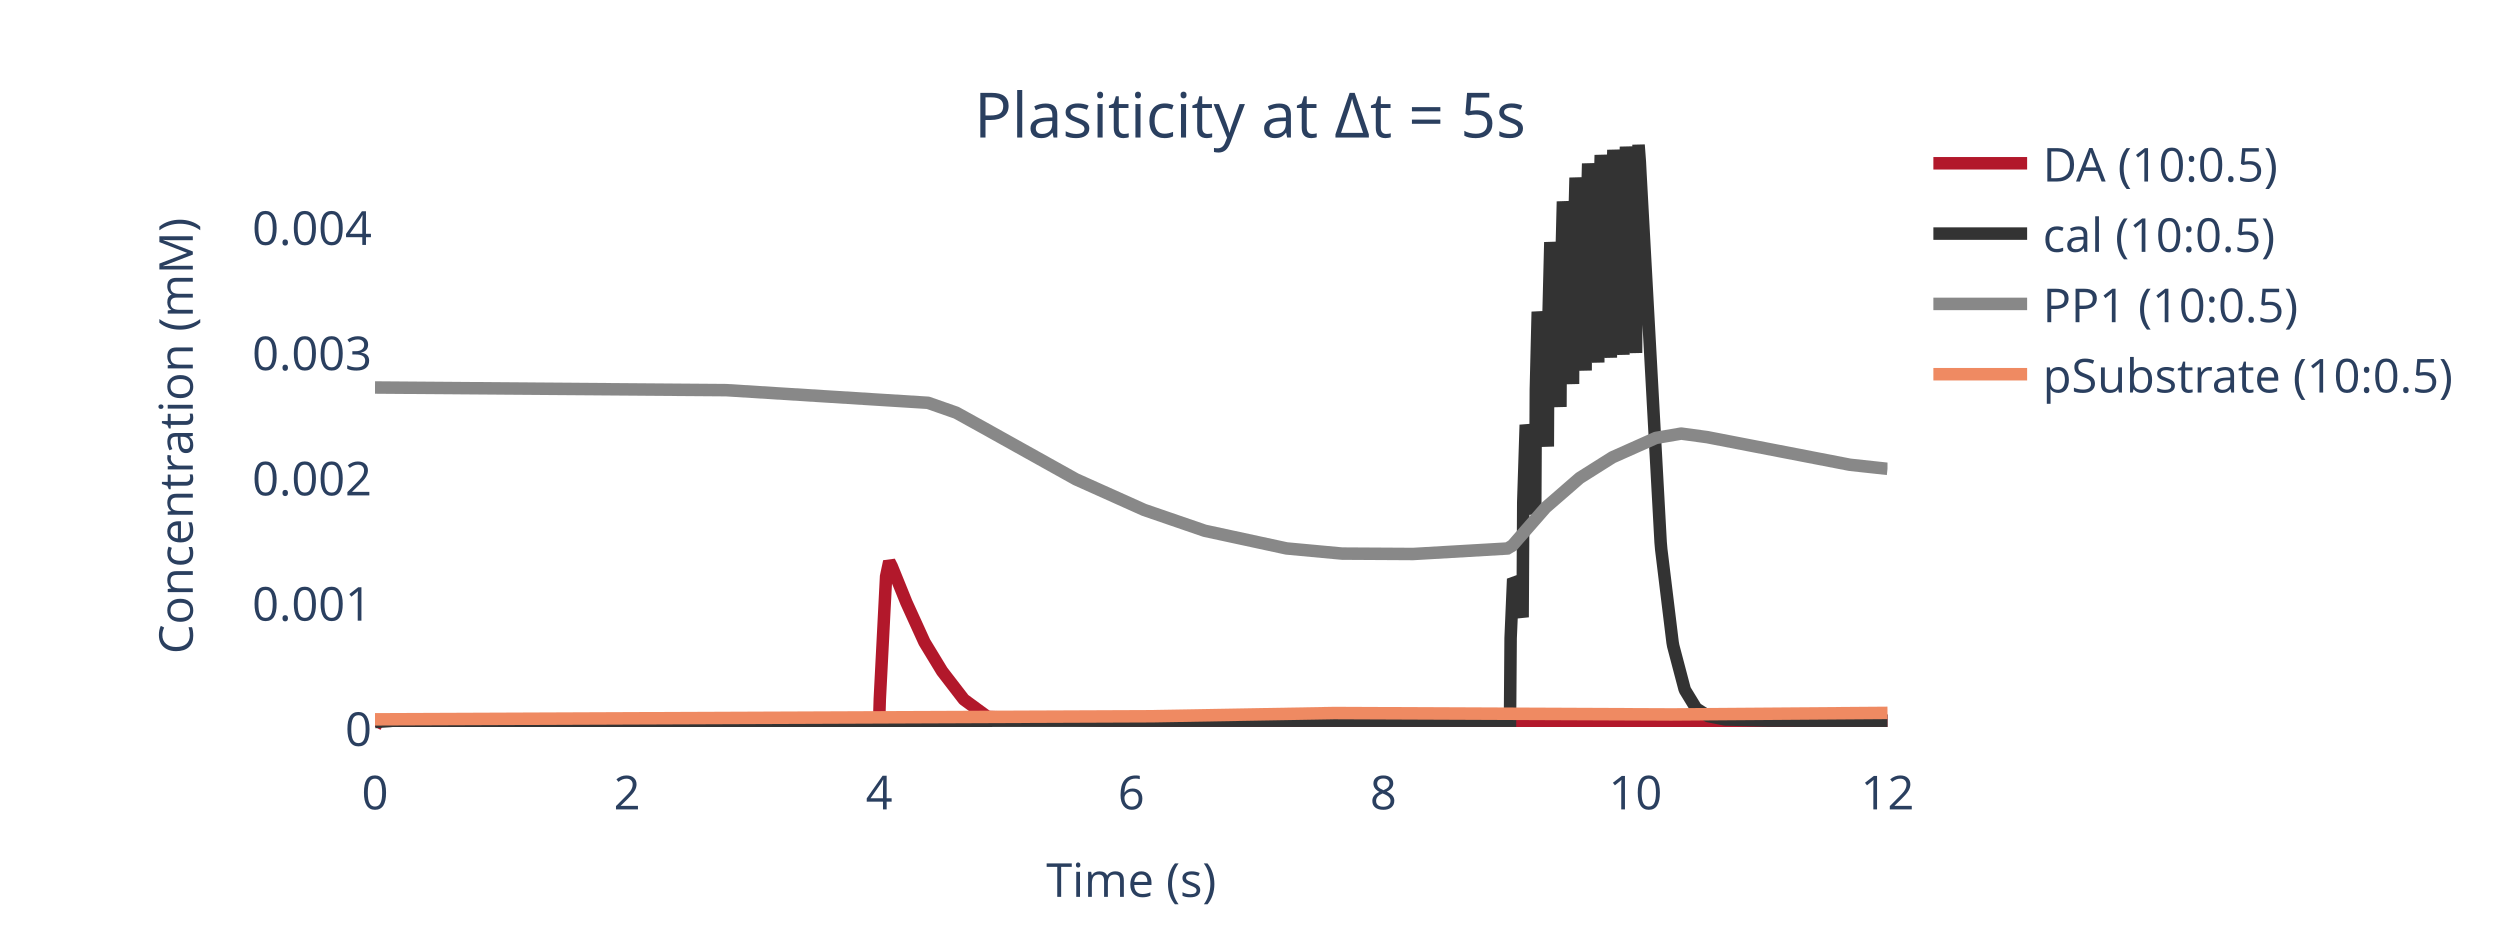
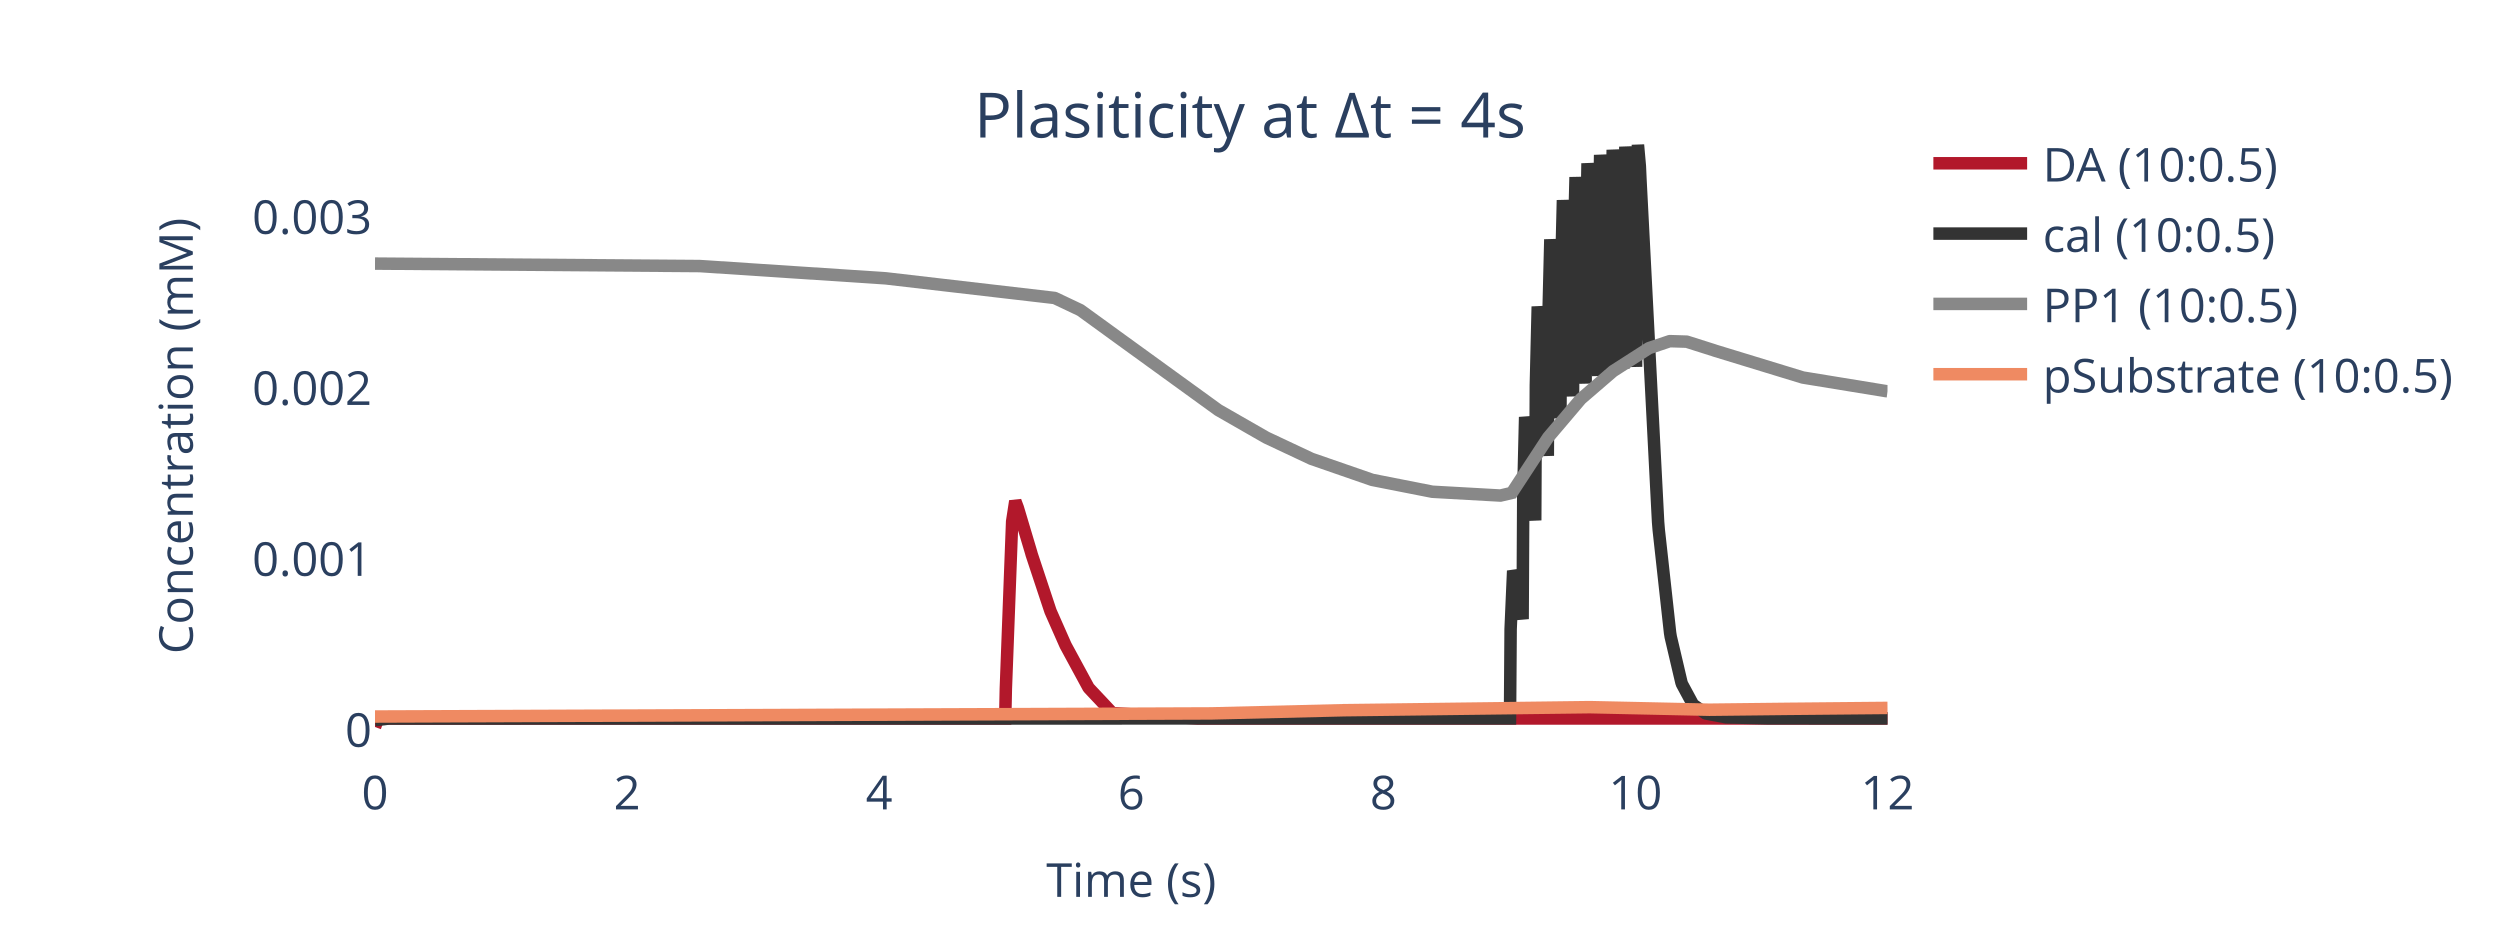
<svg xmlns="http://www.w3.org/2000/svg" class="main-svg" width="800" height="300" style="" viewBox="0 0 800 300">
  <rect x="0" y="0" width="800" height="300" style="fill: rgb(255, 255, 255); fill-opacity: 1;" />
-   <defs id="defs-03fc80">
+   <defs id="defs-db8272">
    <g class="clips">
-       <clipPath id="clip03fc80xyplot" class="plotclip">
+       <clipPath id="clipdb8272xyplot" class="plotclip">
        <rect width="484" height="207" />
      </clipPath>
-       <clipPath class="axesclip" id="clip03fc80x">
+       <clipPath class="axesclip" id="clipdb8272x">
        <rect x="120" y="0" width="484" height="300" />
      </clipPath>
-       <clipPath class="axesclip" id="clip03fc80y">
+       <clipPath class="axesclip" id="clipdb8272y">
        <rect x="0" y="36" width="800" height="207" />
      </clipPath>
-       <clipPath class="axesclip" id="clip03fc80xy">
+       <clipPath class="axesclip" id="clipdb8272xy">
        <rect x="120" y="36" width="484" height="207" />
      </clipPath>
    </g>
    <g class="gradients" />
    <g class="patterns" />
  </defs>
  <g class="bglayer" />
  <g class="layer-below">
    <g class="imagelayer" />
    <g class="shapelayer" />
  </g>
  <g class="cartesianlayer">
    <g class="subplot xy">
      <g class="layer-subplot">
        <g class="shapelayer" />
        <g class="imagelayer" />
      </g>
      <g class="minor-gridlayer">
        <g class="x" />
        <g class="y" />
      </g>
      <g class="gridlayer">
        <g class="x">
          <path class="xgrid crisp" transform="translate(200.67,0)" d="M0,36v207" style="stroke: rgb(255, 255, 255); stroke-opacity: 1; stroke-width: 1px;" />
          <path class="xgrid crisp" transform="translate(281.33,0)" d="M0,36v207" style="stroke: rgb(255, 255, 255); stroke-opacity: 1; stroke-width: 1px;" />
          <path class="xgrid crisp" transform="translate(362,0)" d="M0,36v207" style="stroke: rgb(255, 255, 255); stroke-opacity: 1; stroke-width: 1px;" />
          <path class="xgrid crisp" transform="translate(442.67,0)" d="M0,36v207" style="stroke: rgb(255, 255, 255); stroke-opacity: 1; stroke-width: 1px;" />
          <path class="xgrid crisp" transform="translate(523.33,0)" d="M0,36v207" style="stroke: rgb(255, 255, 255); stroke-opacity: 1; stroke-width: 1px;" />
        </g>
        <g class="y">
-           <path class="ygrid crisp" transform="translate(0,193.37)" d="M120,0h484" style="stroke: rgb(255, 255, 255); stroke-opacity: 1; stroke-width: 1px;" />
-           <path class="ygrid crisp" transform="translate(0,153.28)" d="M120,0h484" style="stroke: rgb(255, 255, 255); stroke-opacity: 1; stroke-width: 1px;" />
-           <path class="ygrid crisp" transform="translate(0,113.2)" d="M120,0h484" style="stroke: rgb(255, 255, 255); stroke-opacity: 1; stroke-width: 1px;" />
-           <path class="ygrid crisp" transform="translate(0,73.12)" d="M120,0h484" style="stroke: rgb(255, 255, 255); stroke-opacity: 1; stroke-width: 1px;" />
+           <path class="ygrid crisp" transform="translate(0,179.03)" d="M120,0h484" style="stroke: rgb(255, 255, 255); stroke-opacity: 1; stroke-width: 1px;" />
+           <path class="ygrid crisp" transform="translate(0,124.32)" d="M120,0h484" style="stroke: rgb(255, 255, 255); stroke-opacity: 1; stroke-width: 1px;" />
+           <path class="ygrid crisp" transform="translate(0,69.6)" d="M120,0h484" style="stroke: rgb(255, 255, 255); stroke-opacity: 1; stroke-width: 1px;" />
        </g>
      </g>
      <g class="zerolinelayer">
        <path class="xzl zl crisp" transform="translate(120,0)" d="M0,36v207" style="stroke: rgb(255, 255, 255); stroke-opacity: 1; stroke-width: 2px;" />
-         <path class="yzl zl crisp" transform="translate(0,233.45)" d="M120,0h484" style="stroke: rgb(255, 255, 255); stroke-opacity: 1; stroke-width: 2px;" />
+         <path class="yzl zl crisp" transform="translate(0,233.74)" d="M120,0h484" style="stroke: rgb(255, 255, 255); stroke-opacity: 1; stroke-width: 2px;" />
      </g>
      <g class="layer-between">
        <g class="shapelayer" />
        <g class="imagelayer" />
      </g>
      <path class="xlines-below" />
      <path class="ylines-below" />
      <g class="overlines-below" />
      <g class="xaxislayer-below" />
      <g class="yaxislayer-below" />
      <g class="overaxes-below" />
      <g class="overplot">
-         <g class="xy" transform="translate(120,36)" clip-path="url(#clip03fc80xyplot)">
+         <g class="xy" transform="translate(120,36)" clip-path="url(#clipdb8272xyplot)">
          <g class="scatterlayer mlayer">
-             <g class="trace scatter trace23585c" style="stroke-miterlimit: 2; opacity: 1;">
-               <g class="fills" />
-               <g class="errorbars" />
-               <g class="lines">
-                 <path class="js-line" d="M0,196.65L1.01,194.65L1.21,194.65L161.33,194.65L161.54,187.66L163.55,148.46L163.75,147.5L164.56,143.68L165.17,144.87L165.37,145.26L169.8,156.2L170.01,156.73L175.65,169.12L175.85,169.54L181.3,178.51L181.5,178.83L188.36,187.74L188.56,187.93L196.02,193.4L196.22,193.42L233.73,194.65L233.93,194.65L484,194.65" style="vector-effect: none; fill: none; stroke: rgb(178, 24, 43); stroke-opacity: 1; stroke-width: 4px; opacity: 1;" />
-               </g>
-               <g class="points" />
-               <g class="text" />
-             </g>
-             <g class="trace scatter trace13c687" style="stroke-miterlimit: 2; opacity: 1;">
-               <g class="fills" />
-               <g class="errorbars" />
-               <g class="lines">
-                 <path class="js-line" d="M0,195.05L5.65,194.64L5.85,194.64L363.2,194.62L363.4,168.25L364.21,149.25L364.61,149.69L364.82,150.26L367.24,161.53L367.44,124.76L368.24,99.95L368.65,102.09L368.85,103.69L371.27,128.56L371.47,88.75L372.08,63.76L372.68,68.49L372.88,71.09L375.3,106.89L375.5,65.95L376.11,41.5L376.71,48.17L376.92,51.44L379.34,94.21L379.54,52.59L380.14,28.48L380.55,32.94L380.75,36.31L383.37,86.87L383.57,44.8L384.18,20.86L384.58,25.75L384.78,29.36L387.4,82.56L387.6,40.21L388.21,16.33L388.61,21.49L388.81,25.23L391.44,80L391.64,37.46L392.24,13.61L392.65,18.92L392.85,22.75L395.47,78.45L395.67,35.8L396.28,11.97L396.68,17.37L396.88,21.24L399.5,77.51L399.7,34.79L400.31,10.96L400.71,16.42L400.91,20.33L403.54,76.94L403.74,34.17L404.34,10.35L404.75,15.84L404.95,19.77L411.4,137.52L411.6,139.83L415.23,169.57L415.43,170.69L419.06,184.47L419.27,184.96L422.69,190.57L422.9,190.77L426.53,193.1L426.73,193.17L431.97,194.21L432.17,194.23L445.89,194.6L446.09,194.6L466.46,194.62L466.66,194.62L484,194.62" style="vector-effect: none; fill: none; stroke: rgb(51, 51, 51); stroke-opacity: 1; stroke-width: 4px; opacity: 1;" />
-               </g>
-               <g class="points" />
-               <g class="text" />
-             </g>
-             <g class="trace scatter trace3ff94a" style="stroke-miterlimit: 2; opacity: 1;">
-               <g class="fills" />
-               <g class="errorbars" />
-               <g class="lines">
-                 <path class="js-line" d="M0,88L112.33,88.85L112.53,88.86L176.86,92.89L177.06,92.93L185.94,96.04L186.14,96.14L196.63,101.94L196.83,102.06L224.25,117.35L224.46,117.45L246.03,127.13L246.24,127.21L265.39,133.8L265.6,133.86L291.61,139.48L291.81,139.51L309.36,141.14L309.56,141.15L332.15,141.28L332.35,141.27L362.19,139.53L362.4,139.51L364.01,138.55L364.21,138.3L374.5,126.54L374.7,126.34L385.39,117.05L385.59,116.9L395.87,110.41L396.07,110.3L409.79,104.18L409.99,104.12L417.85,102.77L418.06,102.76L426.53,103.92L426.73,103.97L471.9,112.71L472.1,112.74L484,114.03" style="vector-effect: none; fill: none; stroke: rgb(136, 136, 136); stroke-opacity: 1; stroke-width: 4px; opacity: 1;" />
-               </g>
-               <g class="points" />
-               <g class="text" />
-             </g>
-             <g class="trace scatter trace058be5" style="stroke-miterlimit: 2; opacity: 1;">
-               <g class="fills" />
-               <g class="errorbars" />
-               <g class="lines">
-                 <path class="js-line" d="M0,194.19L249.26,193.19L249.46,193.18L306.53,192.18L306.74,192.17L414.22,192.62L414.43,192.63L484,192.12" style="vector-effect: none; fill: none; stroke: rgb(239, 138, 98); stroke-opacity: 1; stroke-width: 4px; opacity: 1;" />
+             <g class="trace scatter trace19a028" style="stroke-miterlimit: 2; opacity: 1;">
+               <g class="fills" />
+               <g class="errorbars" />
+               <g class="lines">
+                 <path class="js-line" d="M0,196.65L1.01,193.91L1.21,193.91L201.67,193.91L201.87,184.37L203.89,130.87L204.09,129.56L204.89,124.35L205.5,125.97L205.7,126.51L209.94,140.7L210.14,141.43L215.99,159.07L216.19,159.65L220.83,170.16L221.03,170.59L228.29,183.98L228.49,184.24L235.95,192.18L236.15,192.2L263.18,193.91L263.38,193.91L484,193.91" style="vector-effect: none; fill: none; stroke: rgb(178, 24, 43); stroke-opacity: 1; stroke-width: 4px; opacity: 1;" />
+               </g>
+               <g class="points" />
+               <g class="text" />
+             </g>
+             <g class="trace scatter tracee970c8" style="stroke-miterlimit: 2; opacity: 1;">
+               <g class="fills" />
+               <g class="errorbars" />
+               <g class="lines">
+                 <path class="js-line" d="M0,194.46L4.44,193.93L4.64,193.93L363.2,193.89L363.4,165.35L364.21,146.64L364.61,147.84L364.82,148.75L367.24,162.11L367.44,122.29L368.04,97.45L368.65,101.04L368.85,103.09L371.27,130.52L371.47,87.32L372.08,62.09L372.48,65.69L372.68,68.52L375.3,109.86L375.5,65.35L376.11,40.6L376.51,45.48L376.71,48.98L379.34,97.8L379.54,52.5L380.14,28.05L380.55,33.69L380.75,37.59L383.37,90.82L383.57,45.01L384.18,20.68L384.58,26.77L384.78,30.9L387.4,86.73L387.6,40.58L388.01,16.27L388.61,22.66L388.81,26.93L391.44,84.29L391.64,37.93L392.04,13.58L392.65,20.18L392.85,24.54L395.47,82.82L395.67,36.32L396.07,11.95L396.68,18.68L396.88,23.09L399.5,81.92L399.7,35.35L400.11,10.96L400.71,17.77L400.91,22.2L403.54,81.38L403.74,34.75L404.14,10.35L404.75,17.21L404.95,21.66L410.59,131.03L410.8,133.58L414.43,166.53L414.63,167.77L418.06,182.38L418.26,182.95L421.69,189.31L421.89,189.55L425.72,192.25L425.92,192.33L432.37,193.55L432.58,193.56L445.68,193.87L445.89,193.87L466.25,193.89L466.46,193.89L484,193.89" style="vector-effect: none; fill: none; stroke: rgb(51, 51, 51); stroke-opacity: 1; stroke-width: 4px; opacity: 1;" />
+               </g>
+               <g class="points" />
+               <g class="text" />
+             </g>
+             <g class="trace scatter trace439167" style="stroke-miterlimit: 2; opacity: 1;">
+               <g class="fills" />
+               <g class="errorbars" />
+               <g class="lines">
+                 <path class="js-line" d="M0,48.35L103.86,49.14L104.06,49.15L163.35,53.06L163.55,53.08L217.4,59.34L217.6,59.4L225.67,63.22L225.87,63.35L235.14,70.07L235.35,70.23L269.83,95.21L270.03,95.33L285.16,104L285.36,104.1L299.48,110.74L299.68,110.83L319.04,117.54L319.24,117.59L338.2,121.33L338.4,121.36L359.98,122.57L360.18,122.57L363.81,121.72L364.01,121.39L375.3,104.14L375.5,103.87L385.79,91.75L385.99,91.55L396.07,82.87L396.28,82.71L407.57,75.47L407.77,75.37L414.22,73.2L414.43,73.17L419.67,73.33L419.87,73.37L428.54,76.12L428.74,76.2L456.78,84.77L456.98,84.82L483.4,89.14L483.6,89.16L484,89.21" style="vector-effect: none; fill: none; stroke: rgb(136, 136, 136); stroke-opacity: 1; stroke-width: 4px; opacity: 1;" />
+               </g>
+               <g class="points" />
+               <g class="text" />
+             </g>
+             <g class="trace scatter trace610ebf" style="stroke-miterlimit: 2; opacity: 1;">
+               <g class="fills" />
+               <g class="errorbars" />
+               <g class="lines">
+                 <path class="js-line" d="M0,193.29L267.81,192.29L268.02,192.28L309.56,191.28L309.76,191.27L388.61,190.29L388.81,190.29L426.93,191.11L427.13,191.11L452.94,190.82L453.15,190.82L484,190.53" style="vector-effect: none; fill: none; stroke: rgb(239, 138, 98); stroke-opacity: 1; stroke-width: 4px; opacity: 1;" />
              </g>
              <g class="points" />
              <g class="text" />
            </g>
          </g>
        </g>
      </g>
      <g class="zerolinelayer-above" />
      <path class="xlines-above crisp" d="M0,0" style="fill: none;" />
      <path class="ylines-above crisp" d="M0,0" style="fill: none;" />
      <g class="overlines-above" />
      <g class="xaxislayer-above">
        <g class="xtick">
          <text text-anchor="middle" x="0" y="259" transform="translate(120,0)" style="font-family: 'Open Sans', verdana, arial, sans-serif; font-size: 15px; fill: rgb(42, 63, 95); fill-opacity: 1; white-space: pre;">0</text>
        </g>
        <g class="xtick">
          <text text-anchor="middle" x="0" y="259" style="font-family: 'Open Sans', verdana, arial, sans-serif; font-size: 15px; fill: rgb(42, 63, 95); fill-opacity: 1; white-space: pre;" transform="translate(200.67,0)">2</text>
        </g>
        <g class="xtick">
          <text text-anchor="middle" x="0" y="259" style="font-family: 'Open Sans', verdana, arial, sans-serif; font-size: 15px; fill: rgb(42, 63, 95); fill-opacity: 1; white-space: pre;" transform="translate(281.33,0)">4</text>
        </g>
        <g class="xtick">
          <text text-anchor="middle" x="0" y="259" style="font-family: 'Open Sans', verdana, arial, sans-serif; font-size: 15px; fill: rgb(42, 63, 95); fill-opacity: 1; white-space: pre;" transform="translate(362,0)">6</text>
        </g>
        <g class="xtick">
          <text text-anchor="middle" x="0" y="259" style="font-family: 'Open Sans', verdana, arial, sans-serif; font-size: 15px; fill: rgb(42, 63, 95); fill-opacity: 1; white-space: pre;" transform="translate(442.67,0)">8</text>
        </g>
        <g class="xtick">
          <text text-anchor="middle" x="0" y="259" style="font-family: 'Open Sans', verdana, arial, sans-serif; font-size: 15px; fill: rgb(42, 63, 95); fill-opacity: 1; white-space: pre;" transform="translate(523.33,0)">10</text>
        </g>
        <g class="xtick">
          <text text-anchor="middle" x="0" y="259" style="font-family: 'Open Sans', verdana, arial, sans-serif; font-size: 15px; fill: rgb(42, 63, 95); fill-opacity: 1; white-space: pre;" transform="translate(604,0)">12</text>
        </g>
      </g>
      <g class="yaxislayer-above">
        <g class="ytick">
-           <text text-anchor="end" x="119" y="5.25" transform="translate(0,233.45)" style="font-family: 'Open Sans', verdana, arial, sans-serif; font-size: 15px; fill: rgb(42, 63, 95); fill-opacity: 1; white-space: pre;">0</text>
-         </g>
-         <g class="ytick">
-           <text text-anchor="end" x="119" y="5.25" style="font-family: 'Open Sans', verdana, arial, sans-serif; font-size: 15px; fill: rgb(42, 63, 95); fill-opacity: 1; white-space: pre;" transform="translate(0,193.37)">0.001</text>
-         </g>
-         <g class="ytick">
-           <text text-anchor="end" x="119" y="5.25" style="font-family: 'Open Sans', verdana, arial, sans-serif; font-size: 15px; fill: rgb(42, 63, 95); fill-opacity: 1; white-space: pre;" transform="translate(0,153.28)">0.002</text>
-         </g>
-         <g class="ytick">
-           <text text-anchor="end" x="119" y="5.25" style="font-family: 'Open Sans', verdana, arial, sans-serif; font-size: 15px; fill: rgb(42, 63, 95); fill-opacity: 1; white-space: pre;" transform="translate(0,113.2)">0.003</text>
-         </g>
-         <g class="ytick">
-           <text text-anchor="end" x="119" y="5.25" style="font-family: 'Open Sans', verdana, arial, sans-serif; font-size: 15px; fill: rgb(42, 63, 95); fill-opacity: 1; white-space: pre;" transform="translate(0,73.12)">0.004</text>
+           <text text-anchor="end" x="119" y="5.25" transform="translate(0,233.74)" style="font-family: 'Open Sans', verdana, arial, sans-serif; font-size: 15px; fill: rgb(42, 63, 95); fill-opacity: 1; white-space: pre;">0</text>
+         </g>
+         <g class="ytick">
+           <text text-anchor="end" x="119" y="5.25" style="font-family: 'Open Sans', verdana, arial, sans-serif; font-size: 15px; fill: rgb(42, 63, 95); fill-opacity: 1; white-space: pre;" transform="translate(0,179.03)">0.001</text>
+         </g>
+         <g class="ytick">
+           <text text-anchor="end" x="119" y="5.25" style="font-family: 'Open Sans', verdana, arial, sans-serif; font-size: 15px; fill: rgb(42, 63, 95); fill-opacity: 1; white-space: pre;" transform="translate(0,124.32)">0.002</text>
+         </g>
+         <g class="ytick">
+           <text text-anchor="end" x="119" y="5.25" style="font-family: 'Open Sans', verdana, arial, sans-serif; font-size: 15px; fill: rgb(42, 63, 95); fill-opacity: 1; white-space: pre;" transform="translate(0,69.6)">0.003</text>
        </g>
      </g>
      <g class="overaxes-above" />
    </g>
  </g>
  <g class="polarlayer" />
  <g class="smithlayer" />
  <g class="ternarylayer" />
  <g class="geolayer" />
  <g class="funnelarealayer" />
  <g class="pielayer" />
  <g class="iciclelayer" />
  <g class="treemaplayer" />
  <g class="sunburstlayer" />
  <g class="glimages" />
-   <defs id="topdefs-03fc80">
+   <defs id="topdefs-db8272">
    <g class="clips" />
-     <clipPath id="legend03fc80">
+     <clipPath id="legenddb8272">
      <rect width="174" height="100" x="0" y="0" />
    </clipPath>
  </defs>
  <g class="layer-above">
    <g class="imagelayer" />
    <g class="shapelayer" />
  </g>
  <g class="infolayer">
    <g class="legend" pointer-events="all" transform="translate(613.68,36)">
      <rect class="bg" shape-rendering="crispEdges" style="stroke: rgb(68, 68, 68); stroke-opacity: 1; fill: rgb(255, 255, 255); fill-opacity: 1; stroke-width: 0px;" width="174" height="100" x="0" y="0" />
-       <g class="scrollbox" transform="" clip-path="url(#legend03fc80)">
+       <g class="scrollbox" transform="" clip-path="url(#legenddb8272)">
        <g class="groups">
          <g class="traces" transform="translate(0,16.25)" style="opacity: 1;">
            <text class="legendtext" text-anchor="start" x="40" y="5.85" style="font-family: 'Open Sans', verdana, arial, sans-serif; font-size: 15px; fill: rgb(42, 63, 95); fill-opacity: 1; white-space: pre;">DA (10:0.5)</text>
            <g class="layers" style="opacity: 1;">
              <g class="legendfill" />
              <g class="legendlines">
                <path class="js-line" d="M5,0h30" style="fill: none; stroke: rgb(178, 24, 43); stroke-opacity: 1; stroke-width: 4px;" />
              </g>
              <g class="legendsymbols">
                <g class="legendpoints" />
              </g>
            </g>
            <rect class="legendtoggle" x="0" y="-11.25" width="168.422" height="22.5" style="fill: rgb(0, 0, 0); fill-opacity: 0;" />
          </g>
          <g class="traces" transform="translate(0,38.75)" style="opacity: 1;">
            <text class="legendtext" text-anchor="start" x="40" y="5.85" style="font-family: 'Open Sans', verdana, arial, sans-serif; font-size: 15px; fill: rgb(42, 63, 95); fill-opacity: 1; white-space: pre;">cal (10:0.5)</text>
            <g class="layers" style="opacity: 1;">
              <g class="legendfill" />
              <g class="legendlines">
                <path class="js-line" d="M5,0h30" style="fill: none; stroke: rgb(51, 51, 51); stroke-opacity: 1; stroke-width: 4px;" />
              </g>
              <g class="legendsymbols">
                <g class="legendpoints" />
              </g>
            </g>
            <rect class="legendtoggle" x="0" y="-11.25" width="168.422" height="22.5" style="fill: rgb(0, 0, 0); fill-opacity: 0;" />
          </g>
          <g class="traces" transform="translate(0,61.25)" style="opacity: 1;">
            <text class="legendtext" text-anchor="start" x="40" y="5.85" style="font-family: 'Open Sans', verdana, arial, sans-serif; font-size: 15px; fill: rgb(42, 63, 95); fill-opacity: 1; white-space: pre;">PP1 (10:0.5)</text>
            <g class="layers" style="opacity: 1;">
              <g class="legendfill" />
              <g class="legendlines">
                <path class="js-line" d="M5,0h30" style="fill: none; stroke: rgb(136, 136, 136); stroke-opacity: 1; stroke-width: 4px;" />
              </g>
              <g class="legendsymbols">
                <g class="legendpoints" />
              </g>
            </g>
            <rect class="legendtoggle" x="0" y="-11.25" width="168.422" height="22.5" style="fill: rgb(0, 0, 0); fill-opacity: 0;" />
          </g>
          <g class="traces" transform="translate(0,83.75)" style="opacity: 1;">
            <text class="legendtext" text-anchor="start" x="40" y="5.85" style="font-family: 'Open Sans', verdana, arial, sans-serif; font-size: 15px; fill: rgb(42, 63, 95); fill-opacity: 1; white-space: pre;">pSubstrate (10:0.5)</text>
            <g class="layers" style="opacity: 1;">
              <g class="legendfill" />
              <g class="legendlines">
                <path class="js-line" d="M5,0h30" style="fill: none; stroke: rgb(239, 138, 98); stroke-opacity: 1; stroke-width: 4px;" />
              </g>
              <g class="legendsymbols">
                <g class="legendpoints" />
              </g>
            </g>
            <rect class="legendtoggle" x="0" y="-11.25" width="168.422" height="22.5" style="fill: rgb(0, 0, 0); fill-opacity: 0;" />
          </g>
        </g>
      </g>
      <rect class="scrollbar" rx="20" ry="3" width="0" height="0" style="fill: rgb(128, 139, 164); fill-opacity: 1;" x="0" y="0" />
    </g>
    <g class="g-gtitle">
-       <text class="gtitle" x="400" y="30" text-anchor="middle" dy="0.7em" style="opacity: 1; font-family: 'Open Sans', verdana, arial, sans-serif; font-size: 20px; fill: rgb(42, 63, 95); fill-opacity: 1; white-space: pre;">Plasiticity at Δt = 5s</text>
+       <text class="gtitle" x="400" y="30" text-anchor="middle" dy="0.7em" style="opacity: 1; font-family: 'Open Sans', verdana, arial, sans-serif; font-size: 20px; fill: rgb(42, 63, 95); fill-opacity: 1; white-space: pre;">Plasiticity at Δt = 4s</text>
    </g>
    <g class="g-xtitle">
      <text class="xtitle" x="362" y="287" text-anchor="middle" style="opacity: 1; font-family: 'Open Sans', verdana, arial, sans-serif; font-size: 15px; fill: rgb(42, 63, 95); fill-opacity: 1; white-space: pre;">Time (s)</text>
    </g>
    <g class="g-ytitle">
      <text class="ytitle" transform="rotate(-90,61.70312,139.5)" x="61.703" y="139.5" text-anchor="middle" style="opacity: 1; font-family: 'Open Sans', verdana, arial, sans-serif; font-size: 15px; fill: rgb(42, 63, 95); fill-opacity: 1; white-space: pre;">Concentration (mM)</text>
    </g>
  </g>
</svg>
